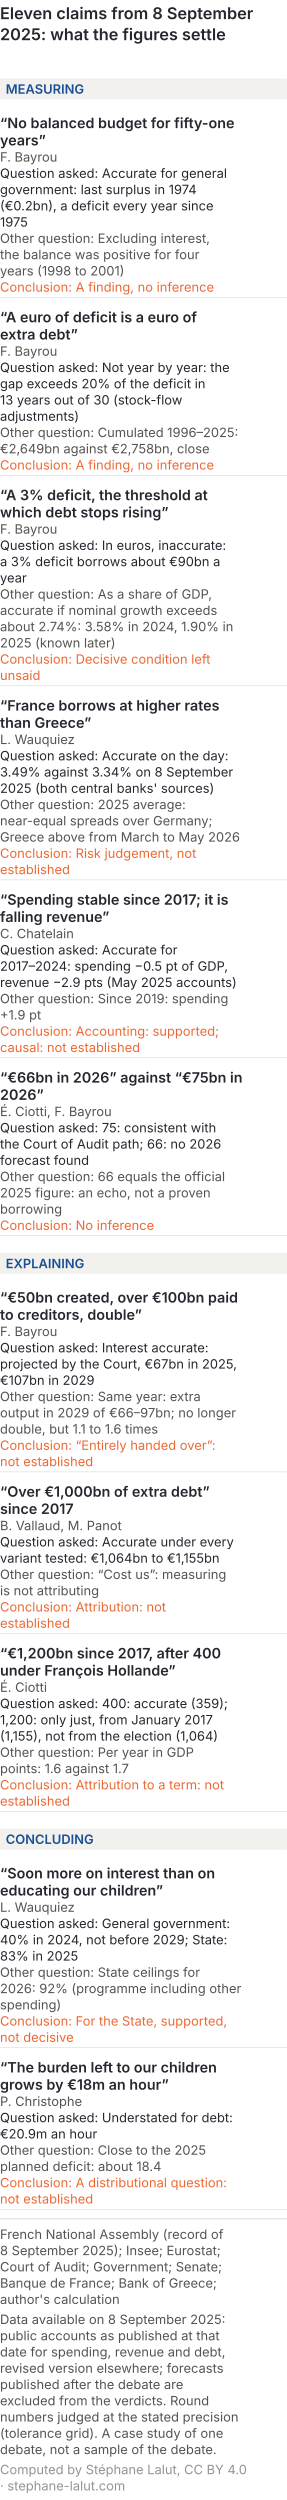
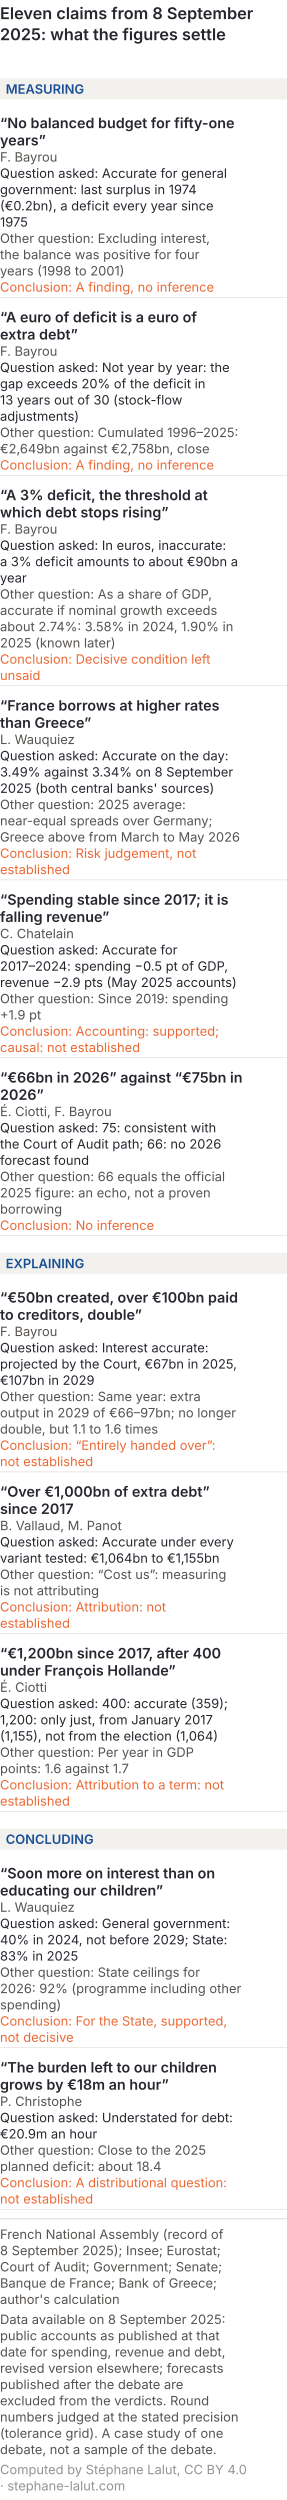
<svg xmlns="http://www.w3.org/2000/svg" viewBox="0 0 300 2614" role="img" font-variant-numeric="tabular-nums" aria-labelledby="formm-t formm-d" font-family="Inter, 'Helvetica Neue', Arial, sans-serif">
  <rect width="300" height="2614" fill="#ffffff" />
  <text x="0" y="20" font-size="17" font-weight="600" fill="#26262f">Eleven claims from 8 September</text>
  <text x="0" y="42" font-size="17" font-weight="600" fill="#26262f">2025: what the figures settle</text>
  <rect x="0" y="82" width="300" height="22" fill="#f3f1ee" />
  <text x="6" y="98" font-size="13.5" font-weight="600" fill="#184f95">MEASURING</text>
  <text x="0" y="134" font-size="15" font-weight="600" fill="#26262f">“No balanced budget for fifty-one</text>
  <text x="0" y="152" font-size="15" font-weight="600" fill="#26262f">years”</text>
  <text x="0" y="169" font-size="13.5" fill="#55524f">F. Bayrou</text>
  <text x="0" y="186" font-size="13.5" fill="#26262f">Question asked: Accurate for general</text>
  <text x="0" y="203" font-size="13.5" fill="#26262f">government: last surplus in 1974</text>
  <text x="0" y="220" font-size="13.5" fill="#26262f">(€0.2bn), a deficit every year since</text>
  <text x="0" y="237" font-size="13.5" fill="#26262f">1975</text>
  <text x="0" y="254" font-size="13.5" fill="#55524f">Other question: Excluding interest,</text>
  <text x="0" y="271" font-size="13.5" fill="#55524f">the balance was positive for four</text>
  <text x="0" y="288" font-size="13.5" fill="#55524f">years (1998 to 2001)</text>
  <text x="0" y="305" font-size="13.5" fill="#eb6834">Conclusion: A finding, no inference</text>
  <line x1="0" y1="311" x2="300" y2="311" stroke="#dcd8d3" stroke-width="0.6" />
  <text x="0" y="337" font-size="15" font-weight="600" fill="#26262f">“A euro of deficit is a euro of</text>
  <text x="0" y="355" font-size="15" font-weight="600" fill="#26262f">extra debt”</text>
  <text x="0" y="372" font-size="13.5" fill="#55524f">F. Bayrou</text>
  <text x="0" y="389" font-size="13.5" fill="#26262f">Question asked: Not year by year: the</text>
  <text x="0" y="406" font-size="13.5" fill="#26262f">gap exceeds 20% of the deficit in</text>
  <text x="0" y="423" font-size="13.5" fill="#26262f">13 years out of 30 (stock-flow</text>
  <text x="0" y="440" font-size="13.5" fill="#26262f">adjustments)</text>
  <text x="0" y="457" font-size="13.5" fill="#55524f">Other question: Cumulated 1996–2025:</text>
  <text x="0" y="474" font-size="13.5" fill="#55524f">€2,649bn against €2,758bn, close</text>
  <text x="0" y="491" font-size="13.5" fill="#eb6834">Conclusion: A finding, no inference</text>
  <line x1="0" y1="497" x2="300" y2="497" stroke="#dcd8d3" stroke-width="0.6" />
  <text x="0" y="523" font-size="15" font-weight="600" fill="#26262f">“A 3% deficit, the threshold at</text>
  <text x="0" y="541" font-size="15" font-weight="600" fill="#26262f">which debt stops rising”</text>
  <text x="0" y="558" font-size="13.5" fill="#55524f">F. Bayrou</text>
  <text x="0" y="575" font-size="13.5" fill="#26262f">Question asked: In euros, inaccurate:</text>
-   <text x="0" y="592" font-size="13.5" fill="#26262f">a 3% deficit borrows about €90bn a</text>
+   <text x="0" y="592" font-size="13.5" fill="#26262f">a 3% deficit amounts to about €90bn a</text>
  <text x="0" y="609" font-size="13.5" fill="#26262f">year</text>
  <text x="0" y="626" font-size="13.5" fill="#55524f">Other question: As a share of GDP,</text>
  <text x="0" y="643" font-size="13.5" fill="#55524f">accurate if nominal growth exceeds</text>
  <text x="0" y="660" font-size="13.5" fill="#55524f">about 2.74%: 3.58% in 2024, 1.90% in</text>
  <text x="0" y="677" font-size="13.5" fill="#55524f">2025 (known later)</text>
  <text x="0" y="694" font-size="13.5" fill="#eb6834">Conclusion: Decisive condition left</text>
  <text x="0" y="711" font-size="13.5" fill="#eb6834">unsaid</text>
  <line x1="0" y1="717" x2="300" y2="717" stroke="#dcd8d3" stroke-width="0.6" />
  <text x="0" y="743" font-size="15" font-weight="600" fill="#26262f">“France borrows at higher rates</text>
  <text x="0" y="761" font-size="15" font-weight="600" fill="#26262f">than Greece”</text>
  <text x="0" y="778" font-size="13.5" fill="#55524f">L. Wauquiez</text>
  <text x="0" y="795" font-size="13.5" fill="#26262f">Question asked: Accurate on the day:</text>
  <text x="0" y="812" font-size="13.5" fill="#26262f">3.49% against 3.34% on 8 September</text>
  <text x="0" y="829" font-size="13.5" fill="#26262f">2025 (both central banks' sources)</text>
  <text x="0" y="846" font-size="13.5" fill="#55524f">Other question: 2025 average:</text>
  <text x="0" y="863" font-size="13.5" fill="#55524f">near-equal spreads over Germany;</text>
  <text x="0" y="880" font-size="13.5" fill="#55524f">Greece above from March to May 2026</text>
  <text x="0" y="897" font-size="13.5" fill="#eb6834">Conclusion: Risk judgement, not</text>
  <text x="0" y="914" font-size="13.5" fill="#eb6834">established</text>
  <line x1="0" y1="920" x2="300" y2="920" stroke="#dcd8d3" stroke-width="0.6" />
  <text x="0" y="946" font-size="15" font-weight="600" fill="#26262f">“Spending stable since 2017; it is</text>
  <text x="0" y="964" font-size="15" font-weight="600" fill="#26262f">falling revenue”</text>
  <text x="0" y="981" font-size="13.5" fill="#55524f">C. Chatelain</text>
  <text x="0" y="998" font-size="13.5" fill="#26262f">Question asked: Accurate for</text>
  <text x="0" y="1015" font-size="13.5" fill="#26262f">2017–2024: spending −0.5 pt of GDP,</text>
  <text x="0" y="1032" font-size="13.5" fill="#26262f">revenue −2.9 pts (May 2025 accounts)</text>
  <text x="0" y="1049" font-size="13.5" fill="#55524f">Other question: Since 2019: spending</text>
  <text x="0" y="1066" font-size="13.5" fill="#55524f">+1.9 pt</text>
  <text x="0" y="1083" font-size="13.5" fill="#eb6834">Conclusion: Accounting: supported;</text>
  <text x="0" y="1100" font-size="13.5" fill="#eb6834">causal: not established</text>
  <line x1="0" y1="1106" x2="300" y2="1106" stroke="#dcd8d3" stroke-width="0.6" />
  <text x="0" y="1132" font-size="15" font-weight="600" fill="#26262f">“€66bn in 2026” against “€75bn in</text>
  <text x="0" y="1150" font-size="15" font-weight="600" fill="#26262f">2026”</text>
  <text x="0" y="1167" font-size="13.5" fill="#55524f">É. Ciotti, F. Bayrou</text>
  <text x="0" y="1184" font-size="13.5" fill="#26262f">Question asked: 75: consistent with</text>
  <text x="0" y="1201" font-size="13.5" fill="#26262f">the Court of Audit path; 66: no 2026</text>
  <text x="0" y="1218" font-size="13.5" fill="#26262f">forecast found</text>
  <text x="0" y="1235" font-size="13.5" fill="#55524f">Other question: 66 equals the official</text>
  <text x="0" y="1252" font-size="13.5" fill="#55524f">2025 figure: an echo, not a proven</text>
  <text x="0" y="1269" font-size="13.5" fill="#55524f">borrowing</text>
  <text x="0" y="1286" font-size="13.5" fill="#eb6834">Conclusion: No inference</text>
  <line x1="0" y1="1292" x2="300" y2="1292" stroke="#dcd8d3" stroke-width="0.6" />
  <rect x="0" y="1310" width="300" height="22" fill="#f3f1ee" />
  <text x="6" y="1326" font-size="13.5" font-weight="600" fill="#184f95">EXPLAINING</text>
  <text x="0" y="1362" font-size="15" font-weight="600" fill="#26262f">“€50bn created, over €100bn paid</text>
  <text x="0" y="1380" font-size="15" font-weight="600" fill="#26262f">to creditors, double”</text>
  <text x="0" y="1397" font-size="13.5" fill="#55524f">F. Bayrou</text>
  <text x="0" y="1414" font-size="13.5" fill="#26262f">Question asked: Interest accurate:</text>
  <text x="0" y="1431" font-size="13.5" fill="#26262f">projected by the Court, €67bn in 2025,</text>
  <text x="0" y="1448" font-size="13.5" fill="#26262f">€107bn in 2029</text>
  <text x="0" y="1465" font-size="13.5" fill="#55524f">Other question: Same year: extra</text>
  <text x="0" y="1482" font-size="13.5" fill="#55524f">output in 2029 of €66–97bn; no longer</text>
  <text x="0" y="1499" font-size="13.5" fill="#55524f">double, but 1.1 to 1.6 times</text>
  <text x="0" y="1516" font-size="13.5" fill="#eb6834">Conclusion: “Entirely handed over”:</text>
  <text x="0" y="1533" font-size="13.5" fill="#eb6834">not established</text>
  <line x1="0" y1="1539" x2="300" y2="1539" stroke="#dcd8d3" stroke-width="0.6" />
  <text x="0" y="1565" font-size="15" font-weight="600" fill="#26262f">“Over €1,000bn of extra debt”</text>
  <text x="0" y="1583" font-size="15" font-weight="600" fill="#26262f">since 2017</text>
  <text x="0" y="1600" font-size="13.5" fill="#55524f">B. Vallaud, M. Panot</text>
  <text x="0" y="1617" font-size="13.5" fill="#26262f">Question asked: Accurate under every</text>
  <text x="0" y="1634" font-size="13.5" fill="#26262f">variant tested: €1,064bn to €1,155bn</text>
  <text x="0" y="1651" font-size="13.5" fill="#55524f">Other question: “Cost us”: measuring</text>
  <text x="0" y="1668" font-size="13.5" fill="#55524f">is not attributing</text>
  <text x="0" y="1685" font-size="13.5" fill="#eb6834">Conclusion: Attribution: not</text>
  <text x="0" y="1702" font-size="13.5" fill="#eb6834">established</text>
  <line x1="0" y1="1708" x2="300" y2="1708" stroke="#dcd8d3" stroke-width="0.6" />
  <text x="0" y="1734" font-size="15" font-weight="600" fill="#26262f">“€1,200bn since 2017, after 400</text>
  <text x="0" y="1752" font-size="15" font-weight="600" fill="#26262f">under François Hollande”</text>
  <text x="0" y="1769" font-size="13.5" fill="#55524f">É. Ciotti</text>
  <text x="0" y="1786" font-size="13.5" fill="#26262f">Question asked: 400: accurate (359);</text>
  <text x="0" y="1803" font-size="13.5" fill="#26262f">1,200: only just, from January 2017</text>
  <text x="0" y="1820" font-size="13.5" fill="#26262f">(1,155), not from the election (1,064)</text>
  <text x="0" y="1837" font-size="13.5" fill="#55524f">Other question: Per year in GDP</text>
  <text x="0" y="1854" font-size="13.5" fill="#55524f">points: 1.6 against 1.7</text>
  <text x="0" y="1871" font-size="13.5" fill="#eb6834">Conclusion: Attribution to a term: not</text>
  <text x="0" y="1888" font-size="13.5" fill="#eb6834">established</text>
  <line x1="0" y1="1894" x2="300" y2="1894" stroke="#dcd8d3" stroke-width="0.6" />
  <rect x="0" y="1912" width="300" height="22" fill="#f3f1ee" />
  <text x="6" y="1928" font-size="13.5" font-weight="600" fill="#184f95">CONCLUDING</text>
  <text x="0" y="1964" font-size="15" font-weight="600" fill="#26262f">“Soon more on interest than on</text>
  <text x="0" y="1982" font-size="15" font-weight="600" fill="#26262f">educating our children”</text>
  <text x="0" y="1999" font-size="13.5" fill="#55524f">L. Wauquiez</text>
  <text x="0" y="2016" font-size="13.5" fill="#26262f">Question asked: General government:</text>
  <text x="0" y="2033" font-size="13.5" fill="#26262f">40% in 2024, not before 2029; State:</text>
  <text x="0" y="2050" font-size="13.5" fill="#26262f">83% in 2025</text>
  <text x="0" y="2067" font-size="13.5" fill="#55524f">Other question: State ceilings for</text>
  <text x="0" y="2084" font-size="13.5" fill="#55524f">2026: 92% (programme including other</text>
  <text x="0" y="2101" font-size="13.5" fill="#55524f">spending)</text>
  <text x="0" y="2118" font-size="13.5" fill="#eb6834">Conclusion: For the State, supported,</text>
  <text x="0" y="2135" font-size="13.5" fill="#eb6834">not decisive</text>
  <line x1="0" y1="2141" x2="300" y2="2141" stroke="#dcd8d3" stroke-width="0.6" />
  <text x="0" y="2167" font-size="15" font-weight="600" fill="#26262f">“The burden left to our children</text>
  <text x="0" y="2185" font-size="15" font-weight="600" fill="#26262f">grows by €18m an hour”</text>
  <text x="0" y="2202" font-size="13.5" fill="#55524f">P. Christophe</text>
  <text x="0" y="2219" font-size="13.5" fill="#26262f">Question asked: Understated for debt:</text>
  <text x="0" y="2236" font-size="13.5" fill="#26262f">€20.9m an hour</text>
  <text x="0" y="2253" font-size="13.5" fill="#55524f">Other question: Close to the 2025</text>
  <text x="0" y="2270" font-size="13.5" fill="#55524f">planned deficit: about 18.4</text>
  <text x="0" y="2287" font-size="13.5" fill="#eb6834">Conclusion: A distributional question:</text>
  <text x="0" y="2304" font-size="13.5" fill="#eb6834">not established</text>
  <line x1="0" y1="2310" x2="300" y2="2310" stroke="#dcd8d3" stroke-width="0.6" />
  <line x1="0" y1="2320.0" x2="300" y2="2320.0" stroke="#dcd8d3" />
  <text class="pied-source" x="0" y="2341.0" font-size="13.5" fill="#55524f">French National Assembly (record of</text>
  <text class="pied-source" x="0" y="2358.0" font-size="13.5" fill="#55524f">8 September 2025); Insee; Eurostat;</text>
  <text class="pied-source" x="0" y="2375.0" font-size="13.5" fill="#55524f">Court of Audit; Government; Senate;</text>
  <text class="pied-source" x="0" y="2392.0" font-size="13.5" fill="#55524f">Banque de France; Bank of Greece;</text>
  <text class="pied-source" x="0" y="2409.0" font-size="13.5" fill="#55524f">author's calculation</text>
  <text class="pied-note" x="0" y="2430.0" font-size="13.5" fill="#55524f">Data available on 8 September 2025:</text>
  <text class="pied-note" x="0" y="2447.0" font-size="13.5" fill="#55524f">public accounts as published at that</text>
  <text class="pied-note" x="0" y="2464.0" font-size="13.5" fill="#55524f">date for spending, revenue and debt,</text>
  <text class="pied-note" x="0" y="2481.0" font-size="13.5" fill="#55524f">revised version elsewhere; forecasts</text>
  <text class="pied-note" x="0" y="2498.0" font-size="13.5" fill="#55524f">published after the debate are</text>
  <text class="pied-note" x="0" y="2515.0" font-size="13.5" fill="#55524f">excluded from the verdicts. Round</text>
  <text class="pied-note" x="0" y="2532.0" font-size="13.5" fill="#55524f">numbers judged at the stated precision</text>
  <text class="pied-note" x="0" y="2549.0" font-size="13.5" fill="#55524f">(tolerance grid). A case study of one</text>
  <text class="pied-note" x="0" y="2566.0" font-size="13.5" fill="#55524f">debate, not a sample of the debate.</text>
  <text class="pied-licence" x="0" y="2587.0" font-size="13.5" fill="#96928f">Computed by Stéphane Lalut, CC BY 4.0</text>
  <text class="pied-licence" x="0" y="2604.0" font-size="13.5" fill="#96928f">· stephane-lalut.com</text>
</svg>
